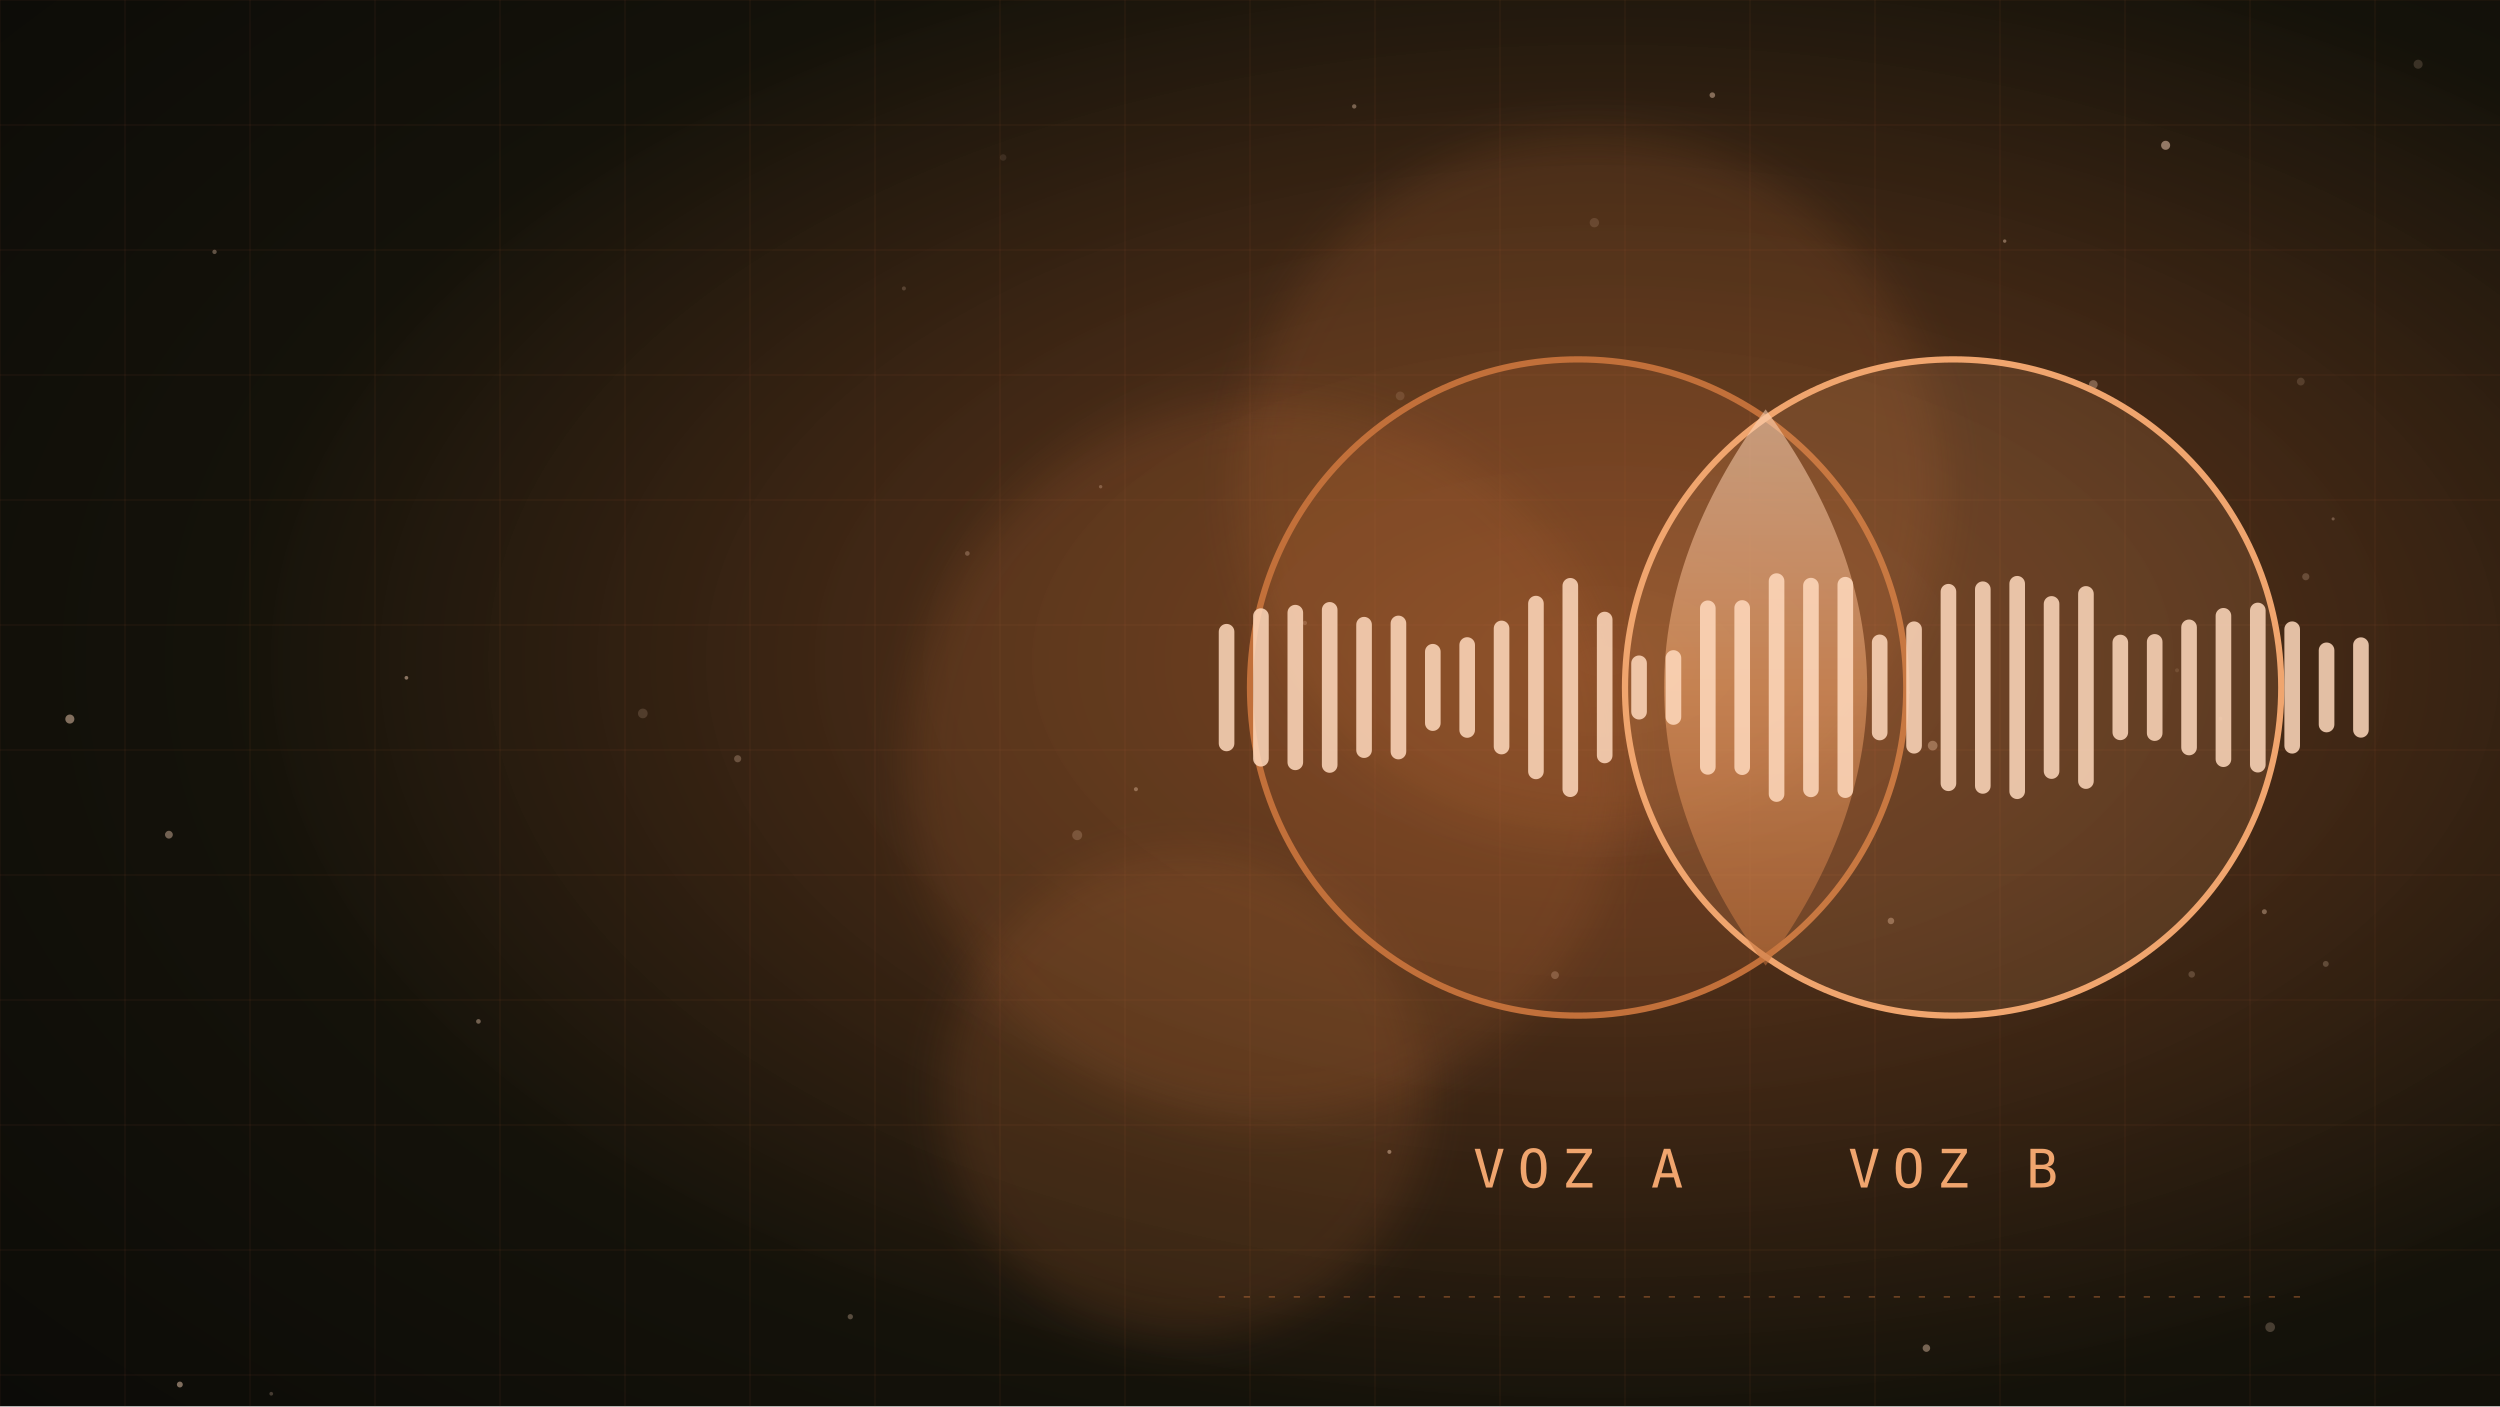
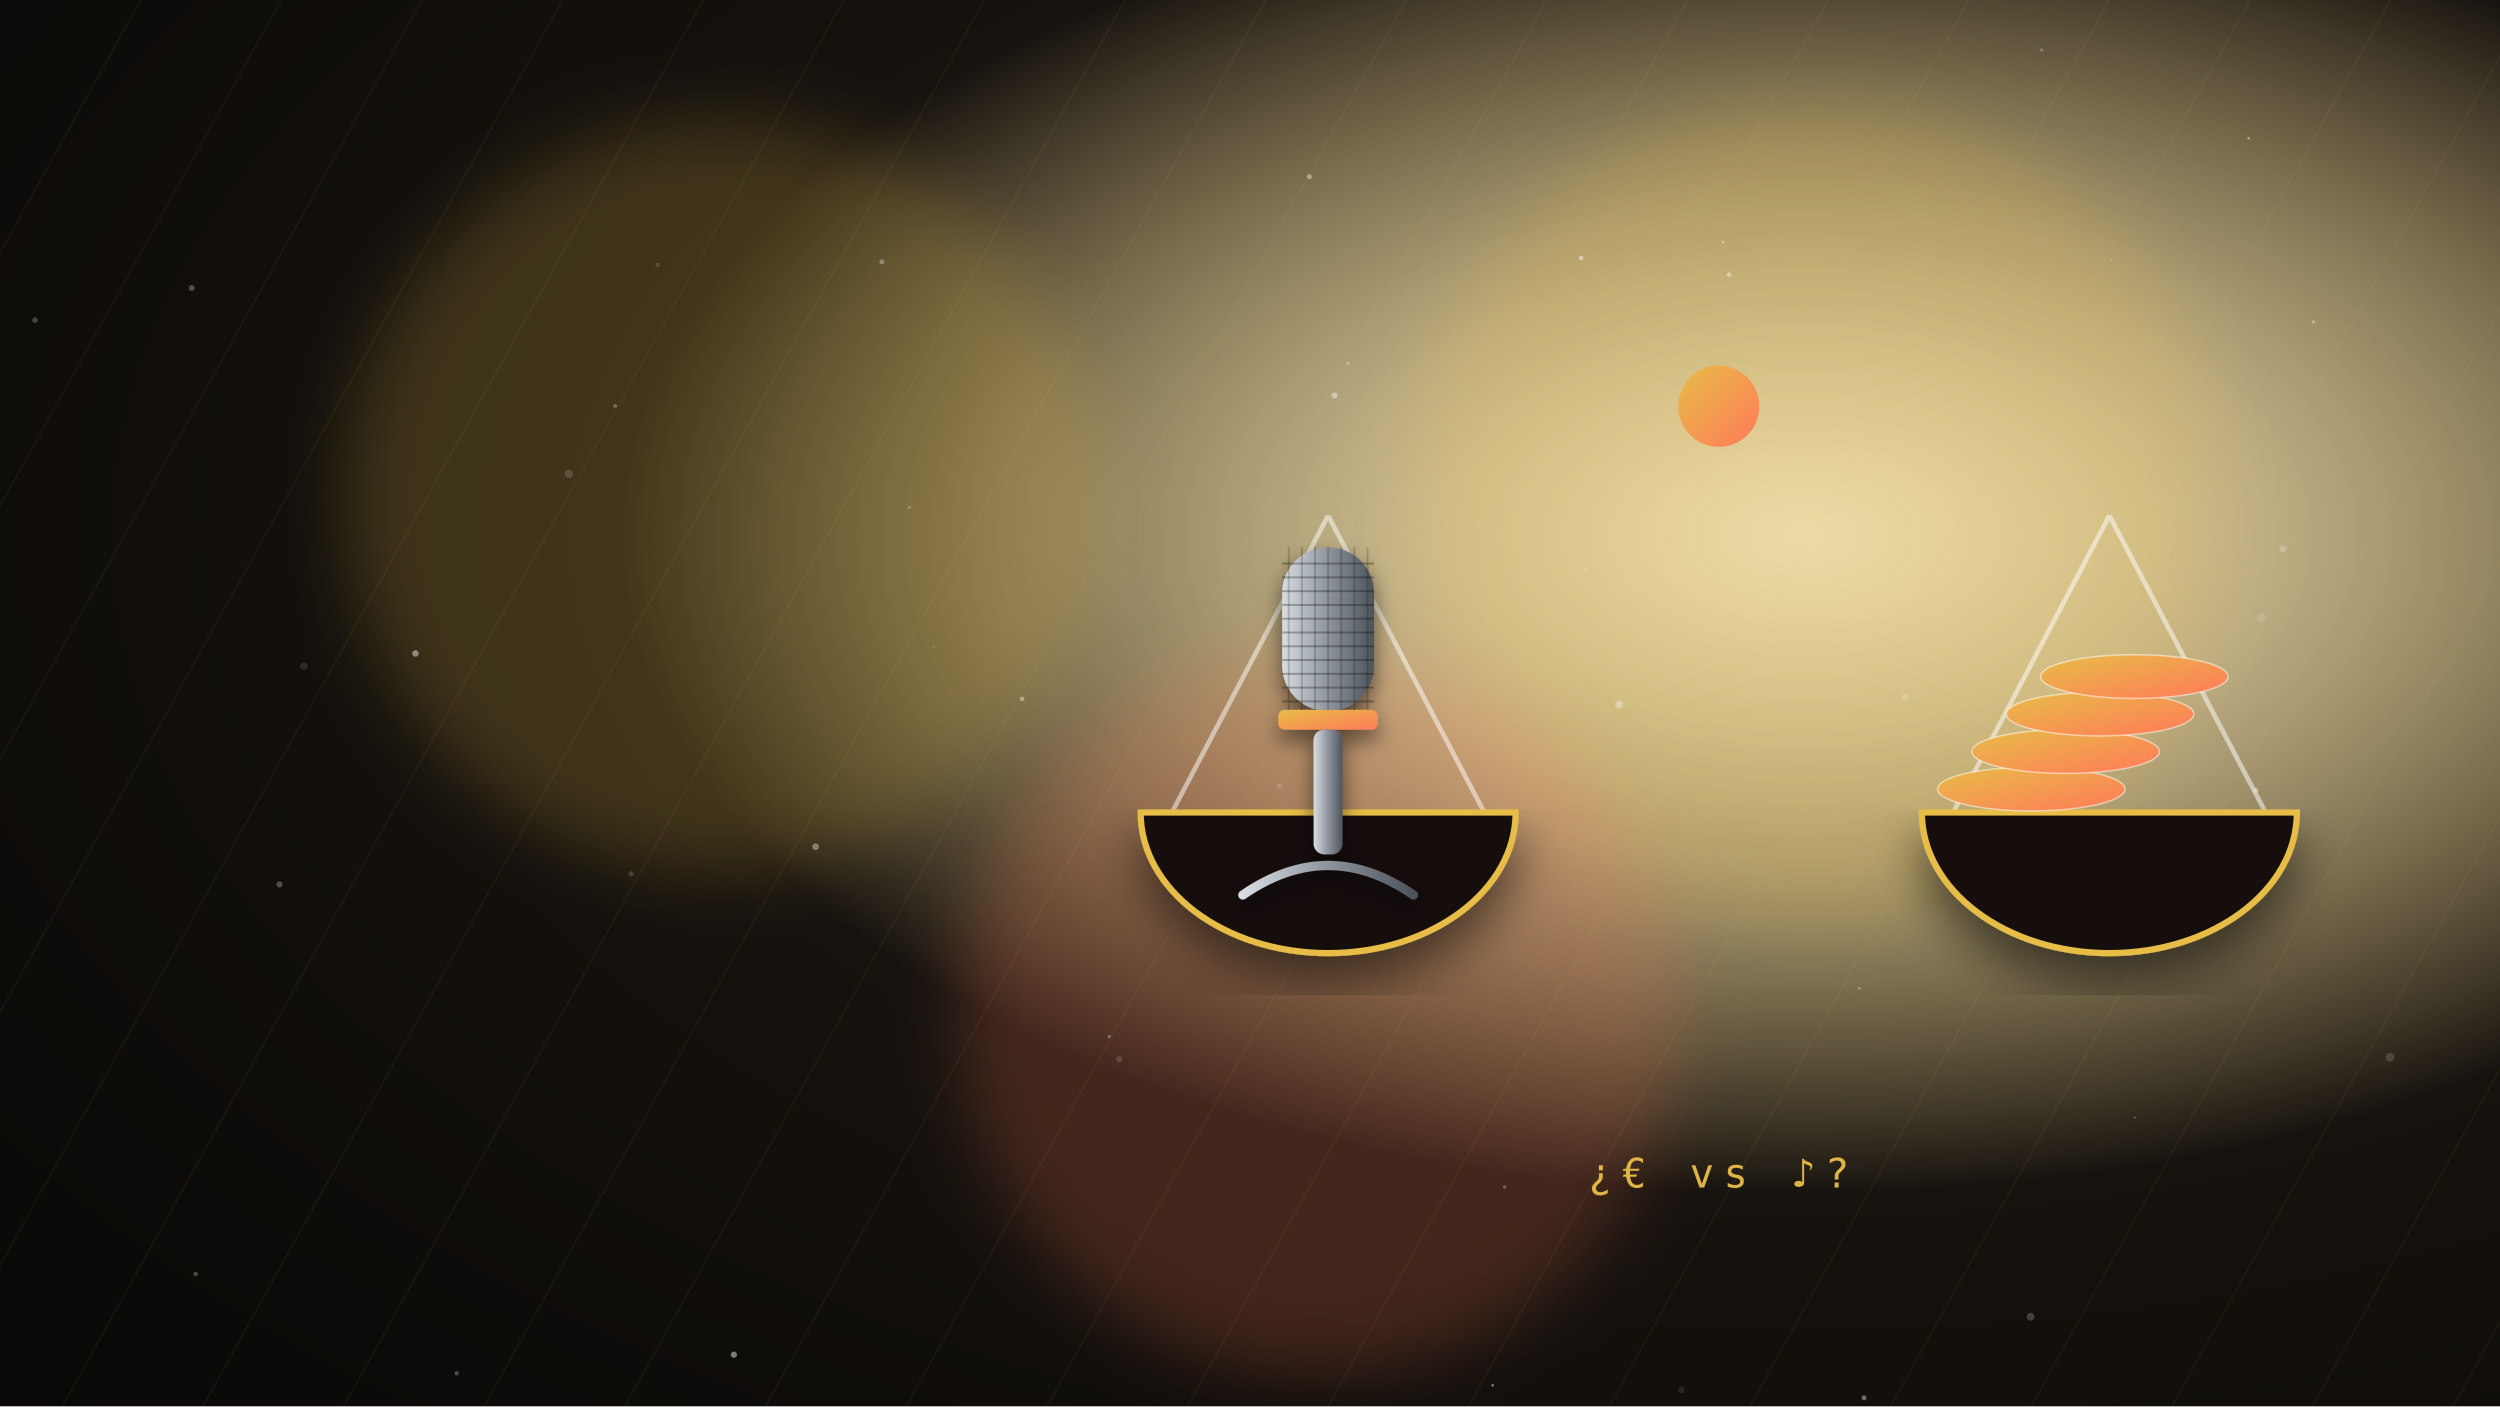
<svg xmlns="http://www.w3.org/2000/svg" viewBox="0 0 1600 900" preserveAspectRatio="xMidYMid slice">
  <defs>
-     <radialGradient id="bgfea2175" cx="0.64" cy="0.47" r="1">
-       <stop offset="0" stop-color="#6a3515" stop-opacity=".95" />
-       <stop offset=".55" stop-color="#14120a" />
-       <stop offset="1" stop-color="#070706" />
+     <radialGradient id="bgs1175" cx=".72" cy=".38" r="1.05">
+       <stop offset="0" stop-color="#E8BD47" stop-opacity=".30" />
+       <stop offset=".45" stop-color="#16120e" />
+       <stop offset="1" stop-color="#060605" />
    </radialGradient>
-     <linearGradient id="gfea2175" x1="0" y1="0" x2="0" y2="1">
-       <stop offset="0" stop-color="#ffd9bd" />
-       <stop offset=".5" stop-color="#F0A56E" />
-       <stop offset="1" stop-color="#C2703A" />
+     <linearGradient id="As1175" x1="0" y1="0" x2="1" y2="1">
+       <stop offset="0" stop-color="#E8BD47" />
+       <stop offset="1" stop-color="#FF7A59" />
    </linearGradient>
-     <linearGradient id="hfea2175" x1="0" y1="0" x2="1" y2="1">
-       <stop offset="0" stop-color="#F0A56E" />
-       <stop offset="1" stop-color="#6a3515" />
+     <linearGradient id="Vs1175" x1="0" y1="0" x2="0" y2="1">
+       <stop offset="0" stop-color="#fff" stop-opacity=".95" />
+       <stop offset=".35" stop-color="#E8BD47" />
+       <stop offset="1" stop-color="#FF7A59" />
    </linearGradient>
-     <filter id="glfea2175" x="-30%" y="-30%" width="160%" height="160%">
-       <feGaussianBlur stdDeviation="14" />
+     <linearGradient id="Gs1175" x1="0" y1="0" x2="1" y2="1">
+       <stop offset="0" stop-color="#fff" stop-opacity=".16" />
+       <stop offset="1" stop-color="#fff" stop-opacity=".03" />
+     </linearGradient>
+     <linearGradient id="Ms1175" x1="0" y1="0" x2="1" y2="0">
+       <stop offset="0" stop-color="#d9dde2" />
+       <stop offset=".5" stop-color="#8d949c" />
+       <stop offset="1" stop-color="#4d535a" />
+     </linearGradient>
+     <filter id="Bs1175" x="-50%" y="-50%" width="200%" height="200%">
+       <feGaussianBlur stdDeviation="22" />
    </filter>
-     <filter id="smfea2175" x="-30%" y="-30%" width="160%" height="160%">
-       <feGaussianBlur stdDeviation="3" />
+     <filter id="bs1175" x="-50%" y="-50%" width="200%" height="200%">
+       <feGaussianBlur stdDeviation="6" />
+     </filter>
+     <filter id="Ss1175" x="-20%" y="-20%" width="140%" height="150%">
+       <feDropShadow dx="0" dy="16" stdDeviation="16" flood-color="#000" flood-opacity=".55" />
    </filter>
  </defs>
-   <rect width="1600" height="900" fill="url(#bgfea2175)" />
-   <g stroke="#C2703A" stroke-opacity=".07" stroke-width="1">
-     <path d="M0 0V900" />
-     <path d="M80 0V900" />
-     <path d="M160 0V900" />
-     <path d="M240 0V900" />
-     <path d="M320 0V900" />
-     <path d="M400 0V900" />
-     <path d="M480 0V900" />
-     <path d="M560 0V900" />
-     <path d="M640 0V900" />
-     <path d="M720 0V900" />
-     <path d="M800 0V900" />
-     <path d="M880 0V900" />
-     <path d="M960 0V900" />
-     <path d="M1040 0V900" />
-     <path d="M1120 0V900" />
-     <path d="M1200 0V900" />
-     <path d="M1280 0V900" />
-     <path d="M1360 0V900" />
-     <path d="M1440 0V900" />
-     <path d="M1520 0V900" />
-     <path d="M0 0H1600" />
-     <path d="M0 80H1600" />
-     <path d="M0 160H1600" />
-     <path d="M0 240H1600" />
-     <path d="M0 320H1600" />
-     <path d="M0 400H1600" />
-     <path d="M0 480H1600" />
-     <path d="M0 560H1600" />
-     <path d="M0 640H1600" />
-     <path d="M0 720H1600" />
-     <path d="M0 800H1600" />
-     <path d="M0 880H1600" />
+   <rect width="1600" height="900" fill="url(#bgs1175)" />
+   <circle cx="1160.8" cy="328.5" r="260" fill="#E8BD47" opacity=".20" filter="url(#Bs1175)" />
+   <circle cx="843.6" cy="649.7" r="230" fill="#FF7A59" opacity=".20" filter="url(#Bs1175)" />
+   <circle cx="460.9" cy="317.9" r="240" fill="#E8BD47" opacity=".20" filter="url(#Bs1175)" />
+   <g stroke="#E8BD47" stroke-opacity=".06">
+     <path d="M-900 0L-1400 900" />
+     <path d="M-810 0L-1310 900" />
+     <path d="M-720 0L-1220 900" />
+     <path d="M-630 0L-1130 900" />
+     <path d="M-540 0L-1040 900" />
+     <path d="M-450 0L-950 900" />
+     <path d="M-360 0L-860 900" />
+     <path d="M-270 0L-770 900" />
+     <path d="M-180 0L-680 900" />
+     <path d="M-90 0L-590 900" />
+     <path d="M0 0L-500 900" />
+     <path d="M90 0L-410 900" />
+     <path d="M180 0L-320 900" />
+     <path d="M270 0L-230 900" />
+     <path d="M360 0L-140 900" />
+     <path d="M450 0L-50 900" />
+     <path d="M540 0L40 900" />
+     <path d="M630 0L130 900" />
+     <path d="M720 0L220 900" />
+     <path d="M810 0L310 900" />
+     <path d="M900 0L400 900" />
+     <path d="M990 0L490 900" />
+     <path d="M1080 0L580 900" />
+     <path d="M1170 0L670 900" />
+     <path d="M1260 0L760 900" />
+     <path d="M1350 0L850 900" />
+     <path d="M1440 0L940 900" />
+     <path d="M1530 0L1030 900" />
+     <path d="M1620 0L1120 900" />
+     <path d="M1710 0L1210 900" />
+     <path d="M1800 0L1300 900" />
+     <path d="M1890 0L1390 900" />
+     <path d="M1980 0L1480 900" />
+     <path d="M2070 0L1570 900" />
+     <path d="M2160 0L1660 900" />
+     <path d="M2250 0L1750 900" />
+     <path d="M2340 0L1840 900" />
+     <path d="M2430 0L1930 900" />
+     <path d="M2520 0L2020 900" />
+     <path d="M2610 0L2110 900" />
  </g>
-   <circle cx="1018.0" cy="309.8" r="224.9" fill="#C2703A" opacity=".16" filter="url(#glfea2175)" />
-   <circle cx="758.4" cy="700.9" r="154.8" fill="#C2703A" opacity=".16" filter="url(#glfea2175)" />
-   <circle cx="810.6" cy="486.9" r="230.1" fill="#C2703A" opacity=".16" filter="url(#glfea2175)" />
-   <circle cx="1452.9" cy="849.4" r="3.1" fill="#ffd9bd" opacity="0.22" />
-   <circle cx="1488.5" cy="616.9" r="1.9" fill="#ffd9bd" opacity="0.22" />
-   <circle cx="44.7" cy="460.2" r="2.9" fill="#ffd9bd" opacity="0.47" />
-   <circle cx="1232.9" cy="862.8" r="2.4" fill="#ffd9bd" opacity="0.40" />
-   <circle cx="306.2" cy="653.7" r="1.5" fill="#ffd9bd" opacity="0.39" />
-   <circle cx="642.0" cy="100.8" r="2.1" fill="#ffd9bd" opacity="0.10" />
-   <circle cx="1095.9" cy="60.9" r="1.8" fill="#ffd9bd" opacity="0.42" />
-   <circle cx="1493.2" cy="332.1" r="1.0" fill="#ffd9bd" opacity="0.28" />
-   <circle cx="1020.4" cy="142.5" r="3.0" fill="#ffd9bd" opacity="0.14" />
-   <circle cx="578.5" cy="184.6" r="1.3" fill="#ffd9bd" opacity="0.19" />
-   <circle cx="260.1" cy="433.8" r="1.2" fill="#ffd9bd" opacity="0.47" />
-   <circle cx="115.1" cy="886.1" r="1.9" fill="#ffd9bd" opacity="0.47" />
-   <circle cx="619.1" cy="354.2" r="1.5" fill="#ffd9bd" opacity="0.26" />
-   <circle cx="689.4" cy="534.5" r="3.2" fill="#ffd9bd" opacity="0.19" />
-   <circle cx="411.4" cy="456.6" r="3.1" fill="#ffd9bd" opacity="0.16" />
-   <circle cx="1475.7" cy="369.1" r="2.3" fill="#ffd9bd" opacity="0.21" />
-   <circle cx="835.1" cy="398.7" r="1.4" fill="#ffd9bd" opacity="0.21" />
-   <circle cx="1386.0" cy="93.0" r="2.9" fill="#ffd9bd" opacity="0.49" />
-   <circle cx="1547.6" cy="41.1" r="2.9" fill="#ffd9bd" opacity="0.16" />
-   <circle cx="1236.9" cy="477.2" r="3.1" fill="#ffd9bd" opacity="0.34" />
-   <circle cx="1472.5" cy="244.2" r="2.5" fill="#ffd9bd" opacity="0.15" />
-   <circle cx="1421.1" cy="459.9" r="1.2" fill="#ffd9bd" opacity="0.16" />
-   <circle cx="1210.2" cy="589.4" r="2.1" fill="#ffd9bd" opacity="0.34" />
-   <circle cx="137.3" cy="161.2" r="1.4" fill="#ffd9bd" opacity="0.33" />
-   <circle cx="1339.7" cy="246.1" r="2.8" fill="#ffd9bd" opacity="0.33" />
-   <circle cx="896.1" cy="253.4" r="2.8" fill="#ffd9bd" opacity="0.13" />
-   <circle cx="173.6" cy="892.0" r="1.2" fill="#ffd9bd" opacity="0.23" />
-   <circle cx="727.0" cy="505.1" r="1.3" fill="#ffd9bd" opacity="0.34" />
-   <circle cx="995.2" cy="624.1" r="2.5" fill="#ffd9bd" opacity="0.25" />
-   <circle cx="1221.1" cy="443.2" r="1.1" fill="#ffd9bd" opacity="0.44" />
-   <circle cx="1393.3" cy="429.0" r="1.3" fill="#ffd9bd" opacity="0.12" />
-   <circle cx="866.7" cy="68.1" r="1.4" fill="#ffd9bd" opacity="0.37" />
-   <circle cx="1283.0" cy="154.3" r="1.1" fill="#ffd9bd" opacity="0.38" />
-   <circle cx="544.2" cy="842.7" r="1.7" fill="#ffd9bd" opacity="0.29" />
-   <circle cx="1402.7" cy="623.6" r="2.1" fill="#ffd9bd" opacity="0.20" />
-   <circle cx="1449.2" cy="583.5" r="1.6" fill="#ffd9bd" opacity="0.36" />
-   <circle cx="108.1" cy="534.2" r="2.5" fill="#ffd9bd" opacity="0.40" />
-   <circle cx="704.4" cy="311.5" r="1.1" fill="#ffd9bd" opacity="0.26" />
-   <circle cx="889.2" cy="737.2" r="1.3" fill="#ffd9bd" opacity="0.42" />
-   <circle cx="472.1" cy="485.6" r="2.3" fill="#ffd9bd" opacity="0.26" />
-   <circle cx="1010" cy="440" r="210" fill="#C2703A" fill-opacity=".14" stroke="#C2703A" stroke-width="4" />
-   <circle cx="1250" cy="440" r="210" fill="#F0A56E" fill-opacity=".14" stroke="#F0A56E" stroke-width="4" />
-   <path d="M1130 262Q1000 440 1130 618Q1260 440 1130 262Z" fill="url(#gfea2175)" opacity=".55" />
-   <rect x="780" y="399.3" width="10" height="81.5" rx="5" fill="#ffd9bd" opacity=".85" />
-   <rect x="802" y="389.3" width="10" height="101.3" rx="5" fill="#ffd9bd" opacity=".85" />
-   <rect x="824" y="387.1" width="10" height="105.8" rx="5" fill="#ffd9bd" opacity=".85" />
-   <rect x="846" y="385.3" width="10" height="109.3" rx="5" fill="#ffd9bd" opacity=".85" />
-   <rect x="868" y="394.8" width="10" height="90.3" rx="5" fill="#ffd9bd" opacity=".85" />
-   <rect x="890" y="394.0" width="10" height="92.0" rx="5" fill="#ffd9bd" opacity=".85" />
-   <rect x="912" y="412.1" width="10" height="55.7" rx="5" fill="#ffd9bd" opacity=".85" />
-   <rect x="934" y="407.8" width="10" height="64.4" rx="5" fill="#ffd9bd" opacity=".85" />
-   <rect x="956" y="397.2" width="10" height="85.6" rx="5" fill="#ffd9bd" opacity=".85" />
-   <rect x="978" y="381.3" width="10" height="117.4" rx="5" fill="#ffd9bd" opacity=".85" />
-   <rect x="1000" y="369.9" width="10" height="140.2" rx="5" fill="#ffd9bd" opacity=".85" />
-   <rect x="1022" y="391.5" width="10" height="97.0" rx="5" fill="#ffd9bd" opacity=".85" />
-   <rect x="1044" y="419.5" width="10" height="41.0" rx="5" fill="#ffd9bd" opacity=".85" />
-   <rect x="1066" y="416.1" width="10" height="47.8" rx="5" fill="#ffd9bd" opacity=".85" />
-   <rect x="1088" y="384.3" width="10" height="111.5" rx="5" fill="#ffd9bd" opacity=".85" />
-   <rect x="1110" y="384.1" width="10" height="111.9" rx="5" fill="#ffd9bd" opacity=".85" />
-   <rect x="1132" y="366.9" width="10" height="146.3" rx="5" fill="#ffd9bd" opacity=".85" />
-   <rect x="1154" y="369.8" width="10" height="140.4" rx="5" fill="#ffd9bd" opacity=".85" />
-   <rect x="1176" y="369.2" width="10" height="141.5" rx="5" fill="#ffd9bd" opacity=".85" />
-   <rect x="1198" y="406.1" width="10" height="67.7" rx="5" fill="#ffd9bd" opacity=".85" />
-   <rect x="1220" y="397.7" width="10" height="84.6" rx="5" fill="#ffd9bd" opacity=".85" />
-   <rect x="1242" y="373.7" width="10" height="132.6" rx="5" fill="#ffd9bd" opacity=".85" />
-   <rect x="1264" y="372.1" width="10" height="135.9" rx="5" fill="#ffd9bd" opacity=".85" />
-   <rect x="1286" y="368.6" width="10" height="142.8" rx="5" fill="#ffd9bd" opacity=".85" />
-   <rect x="1308" y="381.5" width="10" height="117.0" rx="5" fill="#ffd9bd" opacity=".85" />
-   <rect x="1330" y="375.1" width="10" height="129.8" rx="5" fill="#ffd9bd" opacity=".85" />
-   <rect x="1352" y="406.2" width="10" height="67.5" rx="5" fill="#ffd9bd" opacity=".85" />
-   <rect x="1374" y="405.8" width="10" height="68.4" rx="5" fill="#ffd9bd" opacity=".85" />
-   <rect x="1396" y="396.5" width="10" height="86.9" rx="5" fill="#ffd9bd" opacity=".85" />
-   <rect x="1418" y="389.1" width="10" height="101.8" rx="5" fill="#ffd9bd" opacity=".85" />
-   <rect x="1440" y="385.7" width="10" height="108.7" rx="5" fill="#ffd9bd" opacity=".85" />
-   <rect x="1462" y="397.7" width="10" height="84.6" rx="5" fill="#ffd9bd" opacity=".85" />
-   <rect x="1484" y="411.2" width="10" height="57.5" rx="5" fill="#ffd9bd" opacity=".85" />
-   <rect x="1506" y="407.9" width="10" height="64.2" rx="5" fill="#ffd9bd" opacity=".85" />
-   <text x="1010" y="760" text-anchor="middle" font-family="monospace" font-size="34" fill="#F0A56E" letter-spacing="8">VOZ A</text>
-   <text x="1250" y="760" text-anchor="middle" font-family="monospace" font-size="34" fill="#F0A56E" letter-spacing="8">VOZ B</text>
-   <path d="M780 830H1480" stroke="#C2703A" stroke-opacity=".5" stroke-dasharray="4 12" />
+   <circle cx="364.1" cy="303.3" r="2.7" fill="#fff" opacity="0.15" />
+   <circle cx="1193.0" cy="894.6" r="1.6" fill="#fff" opacity="0.39" />
+   <circle cx="911.5" cy="589.4" r="1.6" fill="#fff" opacity="0.42" />
+   <circle cx="1190.0" cy="632.5" r="0.9" fill="#fff" opacity="0.31" />
+   <circle cx="403.9" cy="559.3" r="1.7" fill="#fff" opacity="0.15" />
+   <circle cx="125.2" cy="815.4" r="1.4" fill="#fff" opacity="0.26" />
+   <circle cx="1036.3" cy="451.0" r="2.5" fill="#fff" opacity="0.32" />
+   <circle cx="22.4" cy="204.9" r="1.8" fill="#fff" opacity="0.23" />
+   <circle cx="1011.9" cy="165.1" r="1.5" fill="#fff" opacity="0.44" />
+   <circle cx="1076.0" cy="889.5" r="2.1" fill="#fff" opacity="0.09" />
+   <circle cx="854.1" cy="253.1" r="1.9" fill="#fff" opacity="0.41" />
+   <circle cx="522.0" cy="541.9" r="2.2" fill="#fff" opacity="0.36" />
+   <circle cx="178.9" cy="566.0" r="2.0" fill="#fff" opacity="0.26" />
+   <circle cx="1443.8" cy="505.7" r="1.7" fill="#fff" opacity="0.33" />
+   <circle cx="265.9" cy="418.2" r="2.1" fill="#fff" opacity="0.44" />
+   <circle cx="1439.1" cy="88.5" r="0.9" fill="#fff" opacity="0.34" />
+   <circle cx="1107.9" cy="268.8" r="2.8" fill="#fff" opacity="0.19" />
+   <circle cx="716.3" cy="677.9" r="2.0" fill="#fff" opacity="0.15" />
+   <circle cx="1480.7" cy="206.1" r="1.1" fill="#fff" opacity="0.32" />
+   <circle cx="1366.3" cy="715.3" r="0.8" fill="#fff" opacity="0.19" />
+   <circle cx="564.4" cy="167.6" r="1.6" fill="#fff" opacity="0.31" />
+   <circle cx="420.9" cy="169.5" r="1.4" fill="#fff" opacity="0.15" />
+   <circle cx="1350.9" cy="166.5" r="0.8" fill="#fff" opacity="0.16" />
+   <circle cx="194.5" cy="426.3" r="2.4" fill="#fff" opacity="0.11" />
+   <circle cx="1299.6" cy="842.7" r="2.5" fill="#fff" opacity="0.21" />
+   <circle cx="955.3" cy="886.6" r="0.9" fill="#fff" opacity="0.42" />
+   <circle cx="1306.7" cy="32.1" r="1.2" fill="#fff" opacity="0.21" />
+   <circle cx="1461.1" cy="351.3" r="2.3" fill="#fff" opacity="0.21" />
+   <circle cx="1106.6" cy="175.8" r="1.5" fill="#fff" opacity="0.37" />
+   <circle cx="1529.6" cy="676.7" r="2.8" fill="#fff" opacity="0.15" />
+   <circle cx="582.1" cy="324.7" r="1.1" fill="#fff" opacity="0.22" />
+   <circle cx="292.3" cy="878.9" r="1.4" fill="#fff" opacity="0.25" />
+   <circle cx="1447.5" cy="395.4" r="2.9" fill="#fff" opacity="0.12" />
+   <circle cx="709.9" cy="663.4" r="1.0" fill="#fff" opacity="0.32" />
+   <circle cx="122.7" cy="184.3" r="1.9" fill="#fff" opacity="0.27" />
+   <circle cx="862.8" cy="232.5" r="1.0" fill="#fff" opacity="0.30" />
+   <circle cx="1219.1" cy="446.1" r="2.2" fill="#fff" opacity="0.16" />
+   <circle cx="469.7" cy="867.0" r="2.0" fill="#fff" opacity="0.45" />
+   <circle cx="393.7" cy="259.8" r="1.3" fill="#fff" opacity="0.26" />
+   <circle cx="597.4" cy="414.1" r="0.9" fill="#fff" opacity="0.09" />
+   <circle cx="838.0" cy="113.1" r="1.6" fill="#fff" opacity="0.40" />
+   <circle cx="963.0" cy="759.7" r="1.1" fill="#fff" opacity="0.28" />
+   <circle cx="818.9" cy="503.1" r="1.8" fill="#fff" opacity="0.13" />
+   <circle cx="1015.1" cy="364.6" r="1.0" fill="#fff" opacity="0.14" />
+   <circle cx="1102.8" cy="155.0" r="0.9" fill="#fff" opacity="0.33" />
+   <circle cx="654.1" cy="447.3" r="1.5" fill="#fff" opacity="0.37" />
+   <path d="M1100 720V260" stroke="url(#Ms1175)" stroke-width="16" stroke-linecap="round" />
+   <path d="M820 330H1380" stroke="url(#Ms1175)" stroke-width="14" stroke-linecap="round" />
+   <path d="M940 800H1260" stroke="url(#Ms1175)" stroke-width="18" stroke-linecap="round" />
+   <circle cx="1100" cy="260" r="26" fill="url(#As1175)" />
+   <path d="M850 330L750 520M850 330L950 520" stroke="#fff" stroke-opacity=".5" stroke-width="3" />
+   <path d="M730 520H970A120 90 0 0 1 730 520Z" fill="#14110d" stroke="#E8BD47" stroke-width="4" filter="url(#Ss1175)" />
+   <path d="M1350 330L1250 520M1350 330L1450 520" stroke="#fff" stroke-opacity=".5" stroke-width="3" />
+   <path d="M1230 520H1470A120 90 0 0 1 1230 520Z" fill="#14110d" stroke="#E8BD47" stroke-width="4" filter="url(#Ss1175)" />
+   <g transform="translate(850 430) scale(0.42)" filter="url(#Ss1175)">
+     <rect x="-70" y="-190" width="140" height="250" rx="70" fill="url(#Ms1175)" />
+     <path d="M-70 -165H70" stroke="#000" stroke-opacity=".28" stroke-width="3" />
+     <path d="M-70 -144H70" stroke="#000" stroke-opacity=".28" stroke-width="3" />
+     <path d="M-70 -123H70" stroke="#000" stroke-opacity=".28" stroke-width="3" />
+     <path d="M-70 -102H70" stroke="#000" stroke-opacity=".28" stroke-width="3" />
+     <path d="M-70 -81H70" stroke="#000" stroke-opacity=".28" stroke-width="3" />
+     <path d="M-70 -60H70" stroke="#000" stroke-opacity=".28" stroke-width="3" />
+     <path d="M-70 -39H70" stroke="#000" stroke-opacity=".28" stroke-width="3" />
+     <path d="M-70 -18H70" stroke="#000" stroke-opacity=".28" stroke-width="3" />
+     <path d="M-70 3H70" stroke="#000" stroke-opacity=".28" stroke-width="3" />
+     <path d="M-70 24H70" stroke="#000" stroke-opacity=".28" stroke-width="3" />
+     <path d="M-70 45H70" stroke="#000" stroke-opacity=".28" stroke-width="3" />
+     <path d="M-60 -190V60" stroke="#000" stroke-opacity=".18" stroke-width="3" />
+     <path d="M-40 -190V60" stroke="#000" stroke-opacity=".18" stroke-width="3" />
+     <path d="M-20 -190V60" stroke="#000" stroke-opacity=".18" stroke-width="3" />
+     <path d="M0 -190V60" stroke="#000" stroke-opacity=".18" stroke-width="3" />
+     <path d="M20 -190V60" stroke="#000" stroke-opacity=".18" stroke-width="3" />
+     <path d="M40 -190V60" stroke="#000" stroke-opacity=".18" stroke-width="3" />
+     <path d="M60 -190V60" stroke="#000" stroke-opacity=".18" stroke-width="3" />
+     <rect x="-76" y="58" width="152" height="30" rx="10" fill="url(#As1175)" />
+     <rect x="-22" y="88" width="44" height="190" rx="16" fill="url(#Ms1175)" />
+     <path d="M-130 340Q0 250 130 340" fill="none" stroke="url(#Ms1175)" stroke-width="14" stroke-linecap="round" />
+   </g>
+   <ellipse cx="1300" cy="505" rx="60" ry="14" fill="url(#As1175)" stroke="#fff" stroke-opacity=".5" />
+   <ellipse cx="1322" cy="481" rx="60" ry="14" fill="url(#As1175)" stroke="#fff" stroke-opacity=".5" />
+   <ellipse cx="1344" cy="457" rx="60" ry="14" fill="url(#As1175)" stroke="#fff" stroke-opacity=".5" />
+   <ellipse cx="1366" cy="433" rx="60" ry="14" fill="url(#As1175)" stroke="#fff" stroke-opacity=".5" />
+   <text x="1100" y="760" text-anchor="middle" font-family="monospace" font-size="26" letter-spacing="6" fill="#E8BD47" opacity=".95">¿€ vs ♪?</text>
+   <rect width="1600" height="900" fill="none" stroke="none" />
</svg>
